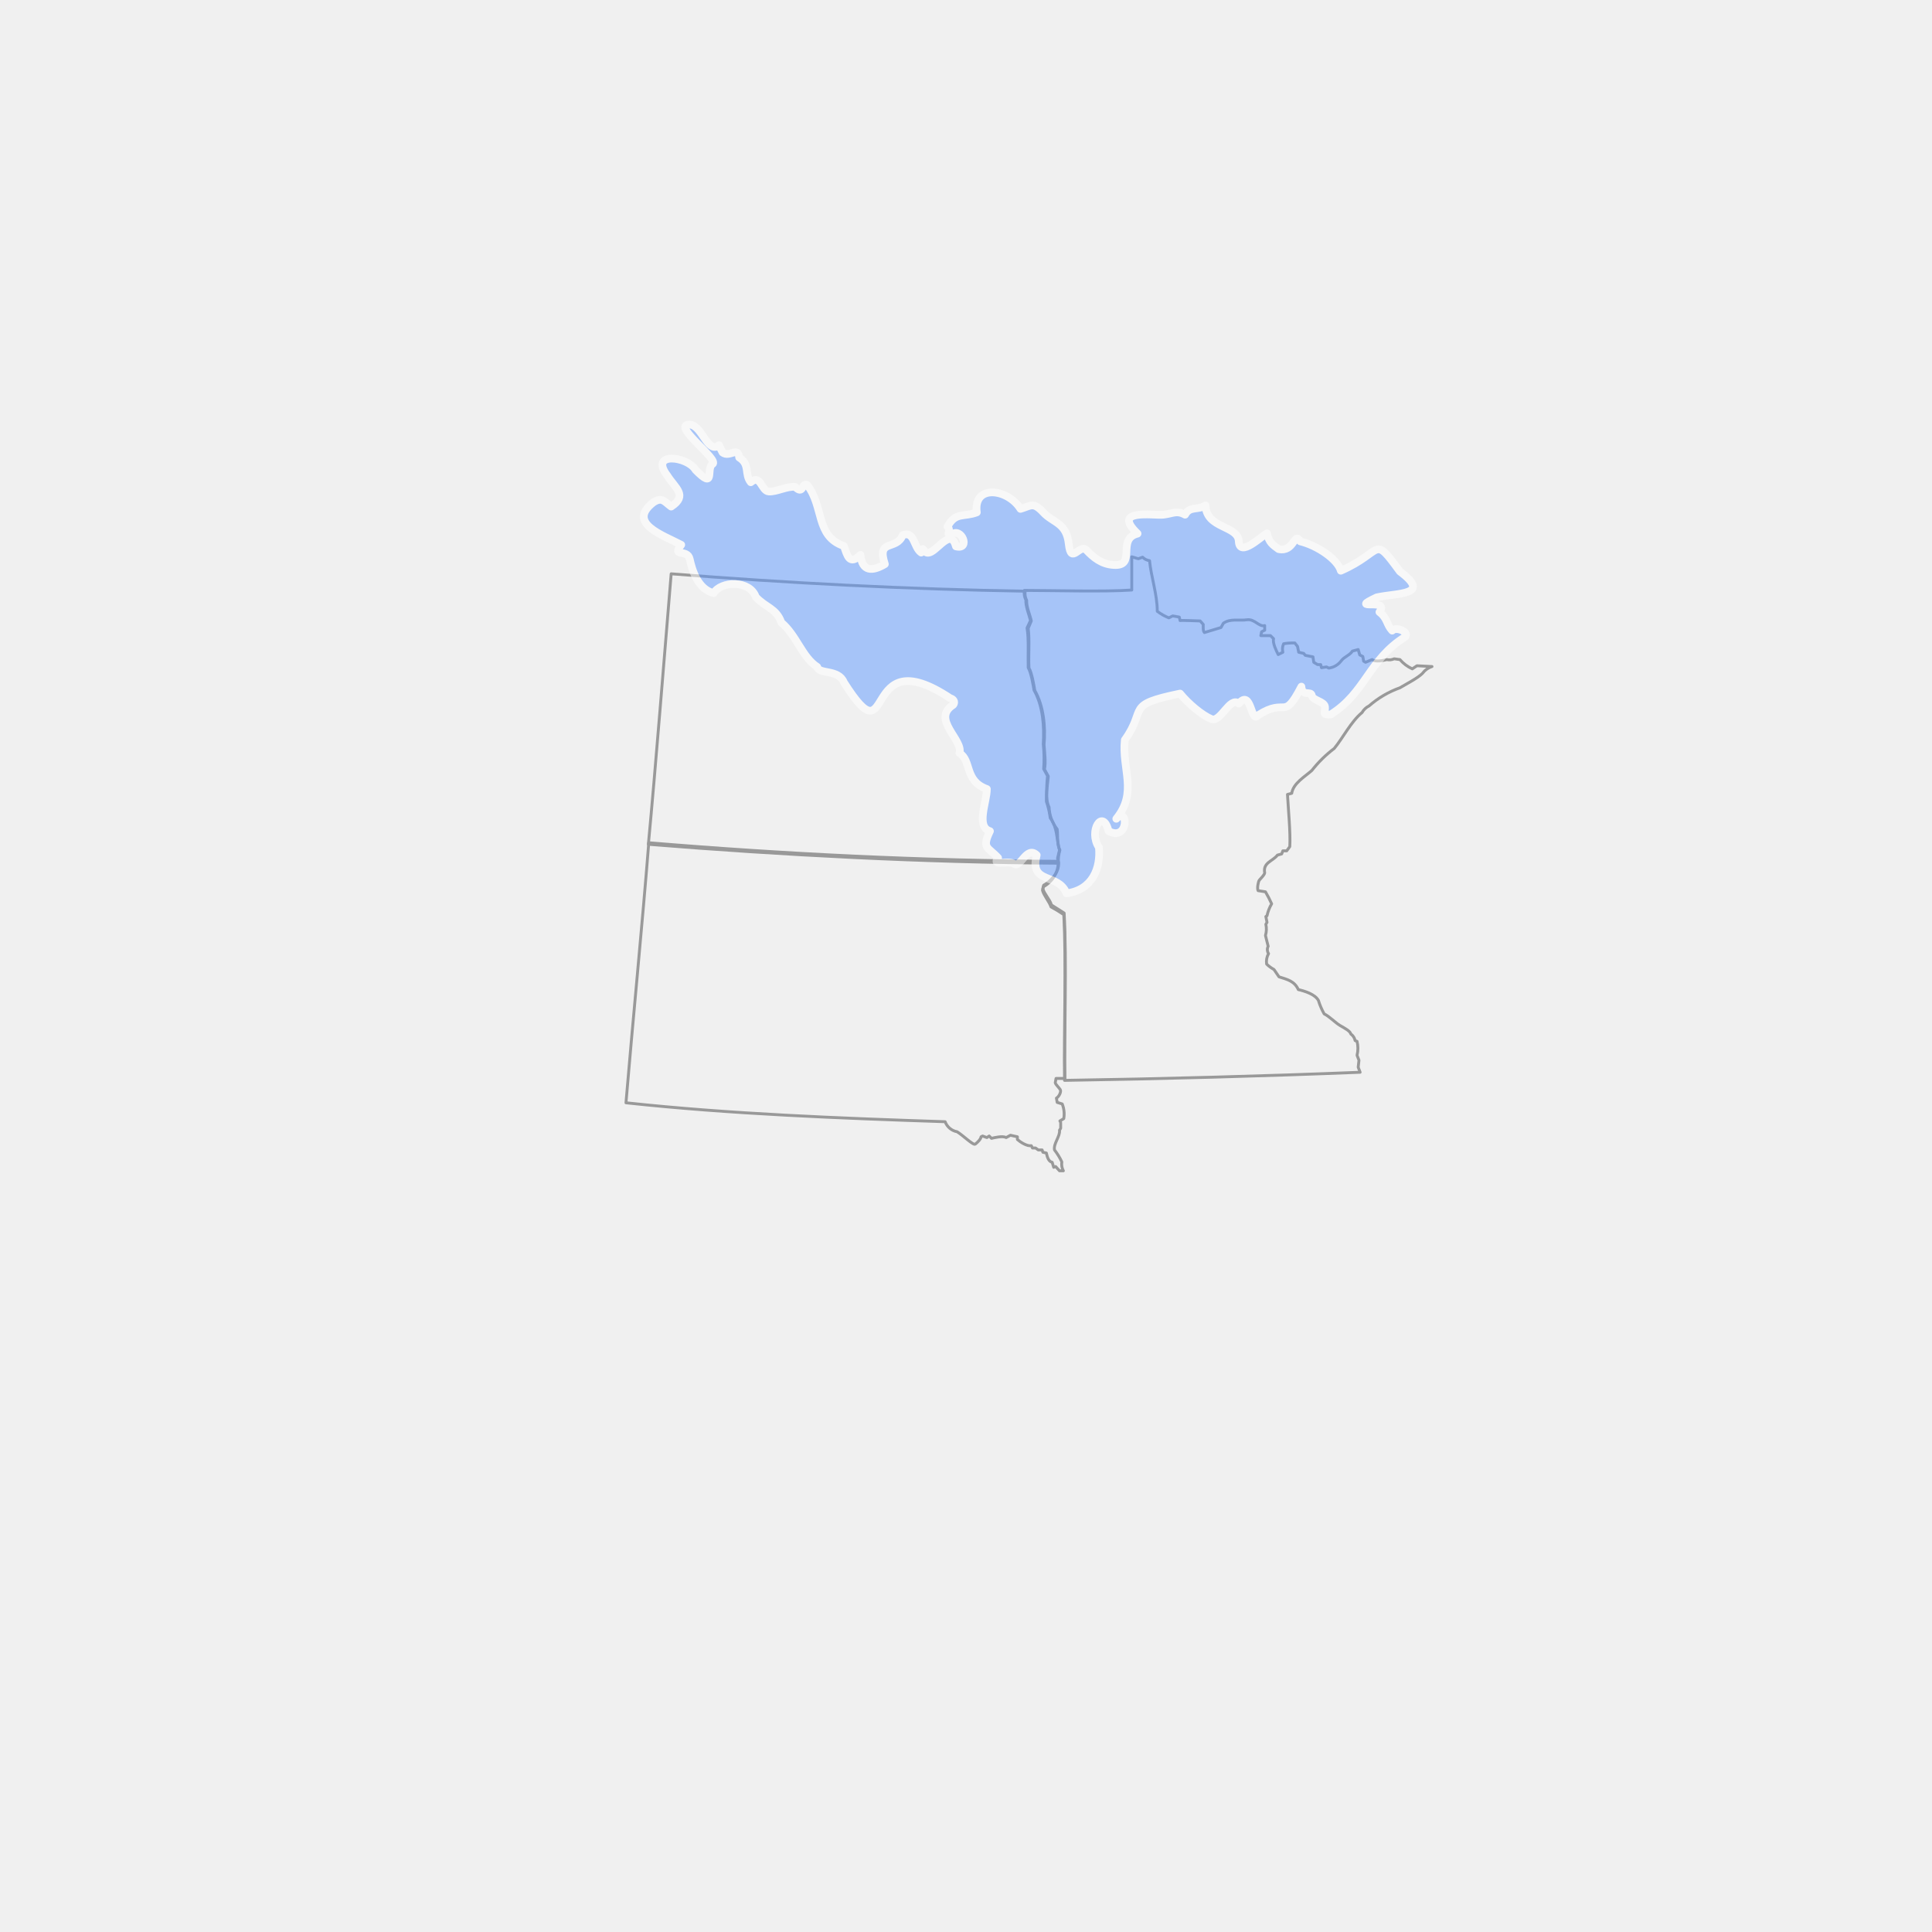
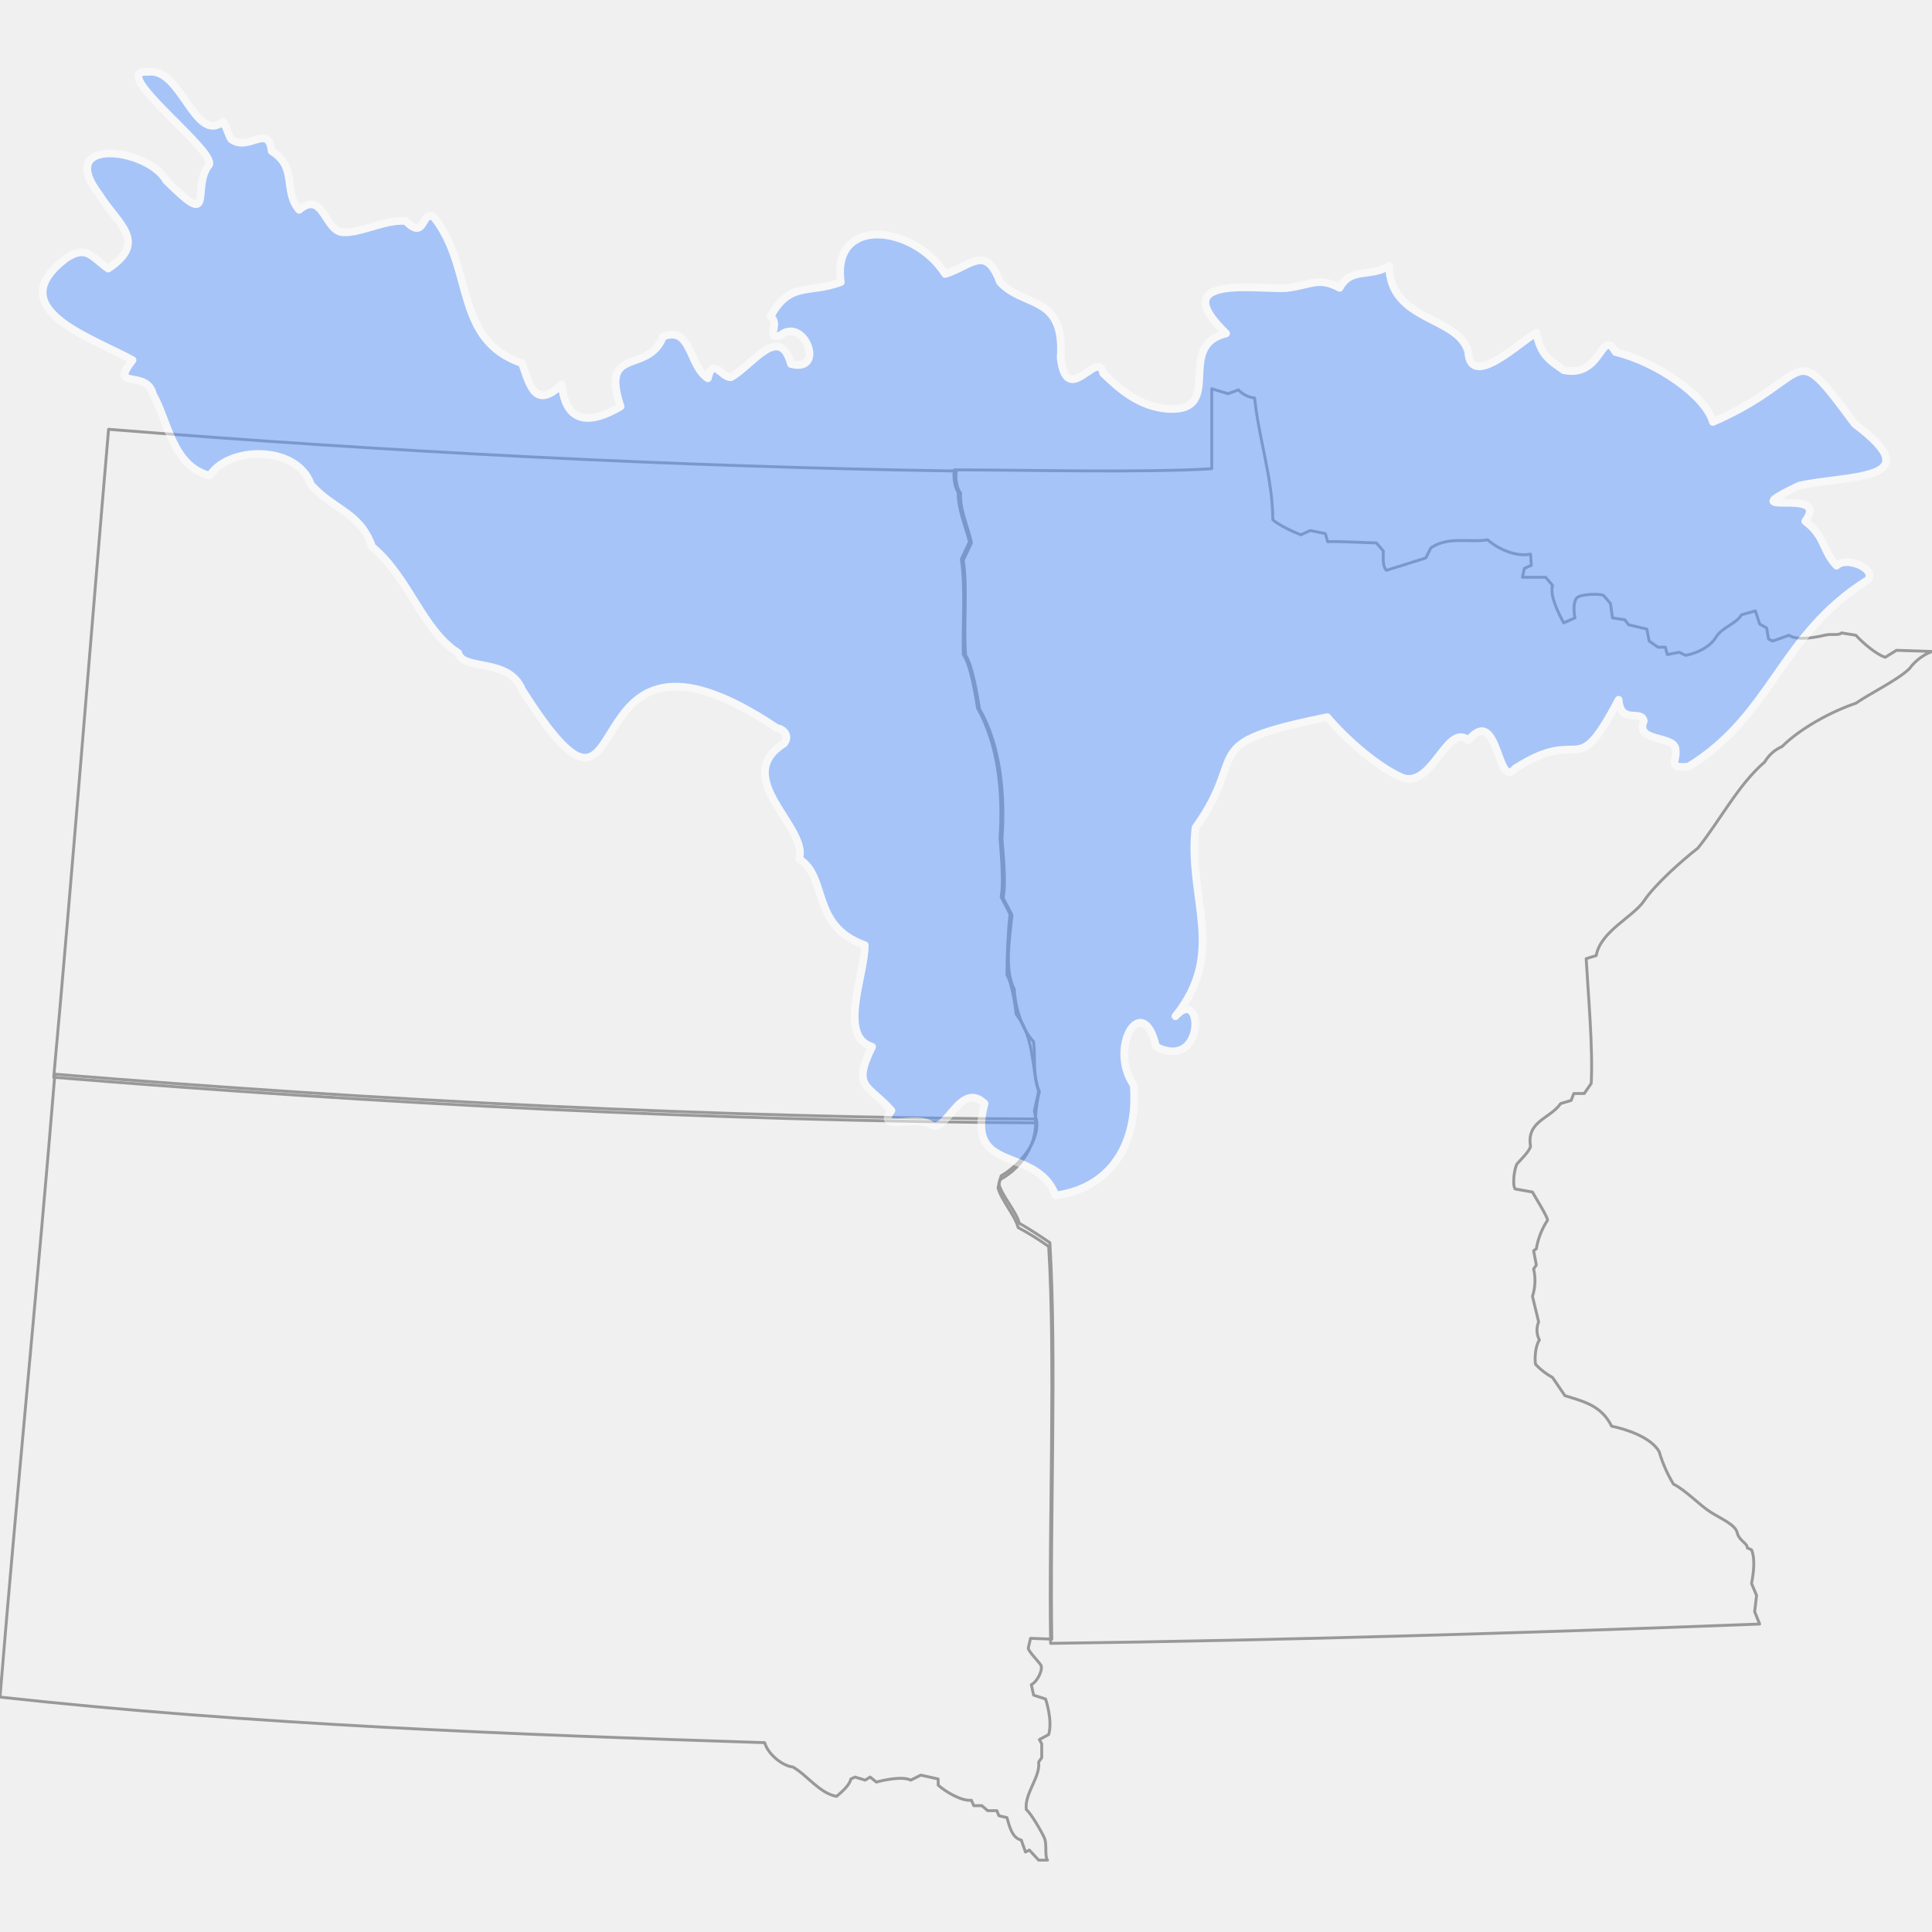
<svg xmlns="http://www.w3.org/2000/svg" width="500" height="500" viewBox="0 0 500 500">
  <defs>
    <style>
      .cls-1 {
        fill: none;
        stroke: #999;
        stroke-width: 0.75px;
      }

      .cls-1, .cls-3 {
        stroke-linejoin: round;
      }

      .cls-2 {
        opacity: 0.5;
      }

      .cls-3 {
        fill: #5c98ff;
        stroke: #fff;
        stroke-linecap: round;
        stroke-width: 2px;
      }
    </style>
  </defs>
  <g id="hucs">
    <g>
-       <path class="cls-1" d="M275.5,279.6c-.2-12.5.5-30.5-.2-42.9a36.2,36.2,0,0,0-3.3-2c-.4-1.3-1.9-3-2.2-4.3l.2-.9c2.6-1.4,4.4-4.5,3.7-7.4l.5-2.1c-.8-2.9-.5-5.8-2.4-8.3a20.7,20.7,0,0,0-1-4.3c0-1.7.1-4.9.3-6.6l-1-1.8a34.1,34.1,0,0,0-.1-6.4c.3-4.6-.1-10-2.4-14-.2-1.3-.8-4.7-1.5-5.8-.1-3.2.2-7.2-.3-10.3l.9-1.9c-.4-1.6-1.3-3.7-1.2-5.3a4.3,4.3,0,0,1-.4-2.5c7.2,0,20.6.4,27.8-.1v-8.6l1.7.5,1.1-.4a3.1,3.1,0,0,0,1.8.9c.4,4.2,2,8.7,2,13.1a12.8,12.8,0,0,0,3,1.7l1-.5,1.7.3.2.9c.6-.1,4.5.1,5.2.1l.8.9c0,.6-.1,1.7.3,2.1l4.3-1.3.6-1.1c1.8-1.3,4.1-.6,6.1-.9s3.1,1.9,4.6,1.5v1.2l-.8.4-.2,1h2.5l.8.8c-.3,1.1.7,3.1,1.2,4.1l1.2-.6a3.4,3.4,0,0,1,.2-2.2,14.6,14.6,0,0,1,2.9-.2l.7.9.3,1.5,1.3.3.4.5,2,.4.2,1.4,1,.6h.8l.2.8,1.3-.2.6.3a4.8,4.8,0,0,0,3.3-2c.7-.9,2.2-1.4,2.8-2.4l1.5-.4.4,1.4.8.4.2,1.2.5.3,1.7-.7c.9.7,3,.2,3.8,0a3,3,0,0,0,1.9-.2l1.5.2a9.3,9.3,0,0,0,3.2,2.4l1.2-.8,3.9.2a5.1,5.1,0,0,0-2.5,1.8c-1.2,1.2-4.3,2.8-5.8,3.7a24.8,24.8,0,0,0-8,4.7,4.2,4.2,0,0,0-1.8,1.7c-2.9,2.4-4.9,6.5-7.2,9.3a31.3,31.3,0,0,0-5.8,5.7c-1.8,1.6-4.8,3.3-5.2,5.9l-1.1.3c.2,3.8.8,9.8.6,13.5l-.8,1.1H332l-.3.8-1.1.3c-1.2,1.6-3.8,1.9-3.3,4.6-.1.6-1.1,1.5-1.4,1.9s-.6,2.2-.3,2.7l1.9.3a30.7,30.7,0,0,1,1.6,3.1,10.5,10.5,0,0,0-1.2,3.1l-.3.2.3,1.5-.3.5a5.7,5.7,0,0,1-.1,2.9l.7,2.8a1.9,1.9,0,0,0,.1,1.9,4.2,4.2,0,0,0-.5,2.7,8.5,8.5,0,0,0,1.9,1.4l1.3,1.9c2.2.7,4,1.1,5,3.3,1.7.4,4.3,1.2,5.2,2.8a17.6,17.6,0,0,0,1.5,3.5c1.3.6,2.9,2.3,4.1,3s2.6,1.4,2.8,2.2a2.7,2.7,0,0,1,1.1,1.7l.5.2a7.3,7.3,0,0,1,0,3.6l.5,1.3-.2,1.8.5,1.3C327,278.5,300.9,279.2,275.5,279.6Z" />
-       <path class="cls-1" d="M167.8,218.5c1.8-19,4.3-50.8,5.9-70,30,2.4,61.6,4,91.6,4.5a4.1,4.1,0,0,0,.4,2.4c-.1,1.7.9,3.8,1.2,5.3l-.8,1.9c.4,3.1,0,7.1.2,10.3.7,1.1,1.3,4.5,1.5,5.8,2.3,4,2.8,9.4,2.4,14,.1,1.7.5,4.7.1,6.4l1,1.8c-.2,2.3-.9,5.9.2,8a9.7,9.7,0,0,0,2.1,5.7c.2,1.7-.1,4,.7,5.4a9.9,9.9,0,0,0-.4,3.4C239.1,223.2,202.5,221.3,167.8,218.5Z" />
-       <path class="cls-1" d="M275.2,303h-1l-1-1.1-.5.2-.4-1.3c-1-.2-1.3-1.5-1.5-2.4l-.9-.2-.2-.6h-1l-.7-.5h-.8l-.3-.6c-1.1.2-2.8-.9-3.6-1.6v-.7l-1.8-.4-1.1.6c-.9-.5-3,0-3.8.2l-.6-.6-.6.4-1.1-.4-.4.2c-.1.7-1,1.5-1.5,1.9s-3.2-2.3-4.7-3.2a4.1,4.1,0,0,1-3.1-2.6c-27.1-.9-55.8-2-82.6-4.9,1.8-21.5,4.2-45.8,5.9-67.3,34.7,2.9,71.3,4.7,106,4.8.5,2.5-1.8,5.1-3.8,6.2l-.2.9c.3,1.3,1.9,2.9,2.2,4.2l3.3,2.1c.7,12.5,0,30.3.2,42.8h-2.3l-.2,1.1c.1.5,1,1.3,1.3,1.8s-.3,1.8-1,2.2l.2,1.1,1.3.4a7,7,0,0,1,.4,3.8l-1,.6.2.4v1.5l-.3.5c.2,1.6-1.6,3.4-1.3,5.1a16.1,16.1,0,0,1,1.9,3.1A3.6,3.6,0,0,0,275.2,303Z" />
+       <path class="cls-1" d="M271.9,425.3c-.5-30,1.3-73-.5-102.7a69.8,69.8,0,0,0-7.9-4.9c-.8-3.2-4.4-7.1-5.2-10.3l.5-2.1c6.3-3.4,10.5-10.7,8.9-17.8l1.1-5c-1.9-6.8-1.1-13.9-5.8-20-.3-2.3-1.1-8.1-2.4-10.2,0-3.9.3-11.8.8-15.7l-2.3-4.5c.7-3.9,0-11.3-.3-15.2.8-11.1-.3-23.9-5.8-33.6-.5-3.2-1.8-11.3-3.7-13.9-.2-7.7.6-17.4-.5-24.7l2.1-4.5c-1-3.9-3.1-8.9-2.9-12.8-1-1.3-1.3-4.2-1-5.8,17.3,0,49.3.8,66.6-.3V100.6l4.2,1.3,2.7-1a6.8,6.8,0,0,0,4.2,2.1c1,10.2,4.7,21,4.7,31.5,1.3,1.3,5.8,3.4,7.3,3.9l2.4-1.1,3.9.8.6,2.1c1.5-.2,10.7.3,12.6.3l1.8,2.1c0,1.3-.3,3.9.8,5l10.2-3.2,1.3-2.6c4.5-3.1,10-1.3,14.7-2.1,2.7,2.4,7.4,4.5,11.1,3.7l.2,2.9-1.8.8-.5,2.3h6l1.8,2.1c-.8,2.6,1.6,7.4,2.9,9.7l2.9-1.3c-.3-1.3-.5-4.2.5-5.2s6.1-1.1,6.9-.6l1.8,2.1.5,3.7,3.2.5,1,1.3,4.7,1.1.6,3.1,2.3,1.6H431l.5,1.9,3.1-.6,1.6.8c2.9-.5,6.3-2.1,7.9-4.7s5.2-3.4,6.6-5.8l3.6-1,1.1,3.4,1.8,1,.5,2.9,1.1.5,4.2-1.5c2.1,1.5,7.1.5,9.2,0s3.4.2,4.4-.6l3.7.6c1.6,1.8,5.3,5,7.6,5.7l2.9-1.8,9.2.3a12.9,12.9,0,0,0-5.8,4.4c-2.9,2.9-10.5,6.6-13.9,9-6.3,2.1-14.4,6.5-19.1,11.2a9.7,9.7,0,0,0-4.5,4c-6.8,5.8-11.8,15.5-17.3,22.3-4,3.1-11.1,9.4-13.9,13.6s-11.3,7.9-12.4,14.2l-2.6.8c.5,8.9,1.8,23.4,1.3,32.3L410,283h-2.7l-.7,1.8-2.7.8c-2.8,4-8.9,4.5-7.8,11.1-.3,1.3-2.7,3.6-3.4,4.4s-1.4,5.3-.6,6.6l4.5.8c.5,1,3.9,6.3,3.9,7.3a19.1,19.1,0,0,0-2.9,7.4l-.7.5.7,3.7-.7,1a13.2,13.2,0,0,1-.3,7.1l1.6,6.6a5.5,5.5,0,0,0,.2,4.7c-1,1.3-1.3,4.7-1,6.3a17.9,17.9,0,0,0,4.4,3.4l3.2,4.7c5.2,1.6,9.4,2.6,12.1,7.9,3.9.8,10.2,2.9,12.3,6.6a34.7,34.7,0,0,0,3.7,8.4c3.1,1.5,6.8,5.5,9.7,7.3s6.3,3.2,6.8,5.3,2.6,2.6,2.6,3.9l1.1.5c1,2.4.5,6.1,0,8.7l1.3,3.1-.5,4.2,1.3,3.2C395.3,422.6,332.8,424.5,271.9,425.3Z" />
+       <path class="cls-1" d="M13.9,278.8c4.2-45.4,10.2-121.5,14.2-167.7,71.9,5.8,147.5,9.7,219.4,10.8-.3,1.5,0,4.4,1.1,5.7-.3,4.2,2.1,9.2,2.8,12.9l-2.1,4.5c1.1,7.3,0,17,.6,24.6,1.8,2.6,3.1,10.8,3.6,13.9,5.6,9.7,6.6,22.6,5.8,33.6.3,4,1.1,11.3.3,15.3l2.3,4.4c-.5,5.5-2.1,14.2.6,19.2.2,4.4,1.8,10.2,5,13.6.5,4-.3,9.5,1.5,12.9-.5,1.8-1.3,6.3-.8,8.1C184.8,290.1,97.1,285.6,13.9,278.8Z" />
+       <path class="cls-1" d="M271.1,481.4h-2.3l-2.4-2.6-1,.5-1.1-3.1c-2.4-.5-3.1-3.7-3.7-5.8l-2.1-.5-.5-1.3h-2.4l-1.5-1.3H252l-.6-1.4c-2.6.3-6.8-2.3-8.6-3.9v-1.6l-4.5-1-2.6,1.3c-2.1-1.1-7.1,0-8.9.5l-1.6-1.3-1.3.8-2.6-.8-1.1.5c-.3,1.6-2.4,3.4-3.7,4.5-4.4-.8-7.6-5.5-11.3-7.6-2.8-.3-6.5-3.4-7.3-6.3C133.1,448.9,64.3,446.3,0,439.2,4.2,387.7,10,329.5,14.2,278c83.2,6.8,170.8,11.3,254,11.6,1.1,5.7-4.4,12-9.1,14.7l-.6,2.1c.8,3.1,4.5,7.1,5.3,10.2,2.1,1.1,6,3.7,7.9,5,1.8,29.9,0,72.7.5,102.6l-5.5-.2-.6,2.6c.3,1,2.4,3.1,3.2,4.2s-.8,4.4-2.4,5.2l.6,2.7,3.1,1c.8,2.6,1.6,6.3.8,9.2l-2.4,1.3.6,1.1v3.6l-.8,1.1c.5,3.9-3.7,8.1-3.2,12.3,1.3,1.1,4,5.8,4.7,7.4S270.3,480.4,271.1,481.4Z" />
      <g id="_09" data-name="09" class="cls-2">
-         <path class="cls-3" d="M362.3,147.9c-7.2-9.8-4.1-5.1-15.3-.2-.8-2.9-6-6.5-10.5-7.6-1.6-2.7-1.5,2.9-5.6,2-1.5-1.1-2.5-1.7-3-4.1-1.6.9-7.1,6.3-7.3,2.1s-8.4-3.2-8.6-9.3c-2,1.3-4.1.1-5.3,2.4-2.2-1.2-3.1-.3-5.6,0s-13.6-1.7-6.7,4.9c-5.6,1.4,0,8.6-6.3,8.1-3-.2-5.1-1.9-6.9-3.8s-4,4-4.6-1.6-4-5.4-6.6-8.2-3.2-1.7-5.9-.9c-3.3-5.3-12.3-6.4-11.3.9-3.4,1.3-5.5-.2-7.6,3.7,1.1.9-.6,2.4,1,2.1,2.6-2.2,5.1,4,1.2,3-1.2-4.5-4.2.2-6.4,1.4s-2-2.3-2.6.2c-2-1.4-1.7-5.7-4.8-4.5-1.6,4.1-6.8.8-4.6,7.5-3.2,1.9-5.9,2-6.3-2.4-2.9,2.8-3.4.2-4.3-2.3-7.4-2.5-5.1-10.2-9.5-15.8-1.5-.7-.9,2.7-3.1.5-2.2-.2-4.8,1.3-6.8,1.2s-2.1-4.6-4.7-2.4c-1.7-2.1-.1-4.6-3-6.4-.3-3-2.5.1-4.3-1.3a16.3,16.3,0,0,1-.9-1.9c-3.1,2.5-4.5-5.9-8.1-5.3s8.2,9.1,6.4,10.2.9,6.9-4.4,1.5c-2-3.5-12.1-4.8-7.3,1.5,2,3.2,5.4,5.1,1,8-1.7-1.2-2.3-2.6-4.6-1.1-7,5.4,2.5,8.5,7.2,11-2.6,3.4,1.6.9,2.2,3.7s2.1,7.8,6.2,8.8c1.9-3.2,9.4-3.4,10.9,1,2.6,2.8,5.3,2.9,6.6,6.6,4,3.4,5.4,9,9.3,11.5.4,2,5.5.5,6.9,4,13.4,21.1,3.9-11.6,27.5,4.1.8.2,1.4.9.8,1.7-5.8,3.7,2.7,9.1,1.6,12.5,3.2,1.9,1.2,7.2,7.1,9.3,0,3.3-2.9,9.8.8,10.9-2.2,4.5-.5,4.1,2.1,6.9-1.8,2.4,2.6.5,4.2,1.6s3.2-4.8,5.8-2.3c-2,7.7,5.6,4.5,7.7,9.9,6.8-.9,8.9-6.6,8.4-11.9-2.8-4.2,1-10.3,2.5-4.2,5.3,2.8,5.1-6.6,2-3.2,5.6-6.9,1.4-12.8,2.2-20.4,5.9-8.2-.2-9,14.3-12,2.2,2.7,5.7,5.6,8.1,6.6s4.8-6,7.1-4c3.3-4,3.1,5.4,5,3,7.5-4.8,6.4,1.8,11.2-7.4.2,2.7,2.5,1,2.7,2.3s3.2,1.5,3.4,2.9-1,2.2,1.5,2c9-5.6,9.8-14.2,19.3-20.1,1-1.3-2.4-2.7-3.4-1.6-1.5-1.6-1.2-3.2-3.3-4.8,2.9-3.9-8.5-.1-.7-3.8C361.7,153.4,370.6,154.1,362.3,147.9Z" />
+         <path class="cls-3" d="M480,109.7c-17.3-23.4-10-12.1-36.7-.5-1.9-6.8-14.5-15.5-25.2-18.1-3.7-6.6-3.4,6.8-13.4,4.7-3.7-2.6-6-3.9-7.1-9.7-3.9,2.1-17.1,14.9-17.6,5-2.6-9.5-20.2-7.6-20.5-22.3-4.9,3.1-9.9.2-12.8,5.7-5.3-2.9-7.4-.8-13.4,0s-32.5-4.2-16,11.8c-13.4,3.2,0,20.5-15.2,19.5-7.1-.6-12.1-4.8-16.6-9.2-1.3-6.6-9.4,9.4-11-4,1.1-16.5-9.4-12.8-15.7-19.6-3.7-10-7.7-4-14.2-2.1-7.9-12.6-29.4-15.3-27,2.1-8.2,3.1-13.2-.3-18.2,8.9,2.7,2.1-1.5,5.8,2.4,5,6.3-5.3,12.1,9.7,2.9,7.3-2.9-10.7-10.2.5-15.5,3.4-2.4.3-4.7-5.5-6,.3-5-3.2-4.2-13.7-11.6-10.8-3.9,10-16.3,2.1-11,18.1-7.6,4.5-14.2,4.8-15.2-5.7-6.9,6.5-8.2.5-10.3-5.5-17.8-6.1-12.3-24.5-22.8-37.8-3.4-1.9-2.1,6.3-7.3,1-5.3-.5-11.6,3.2-16.3,2.9s-5-11-11.3-5.8c-4.2-5-.3-11-7.1-15.2-.8-7.3-6,.3-10.5-3.1-.8-1.4-1.3-3.5-2.1-4.5-7.3,5.8-10.8-14.2-19.4-12.9C27,17.8,58,40.4,53.8,43c-4.2,6.1,2.1,16.6-10.8,3.7-4.7-8.4-28.9-11.5-17.3,3.7C30.4,58,38.5,62.5,28,69.5c-4.1-2.8-5.5-6.3-11-2.6C.2,79.8,23.1,87.1,34.3,93.2c-6.3,8.1,3.7,2.1,5.3,8.9,3.9,6.8,5,18.6,14.7,21,4.7-7.6,22.6-8.1,26.2,2.4,6.3,6.8,12.6,7,15.8,16,9.7,8.1,12.9,21.5,22.3,27.5,1.1,4.7,13.1,1.1,16.5,9.5,32.1,50.6,9.5-27.9,65.9,9.9,1.9.3,3.4,2.1,1.9,4-14,8.9,6.5,21.8,3.9,29.9,7.6,4.7,2.9,17.3,17,22.3,0,7.9-7,23.6,1.9,26.3-5.3,10.7-1.1,9.7,5,16.5-4.2,5.8,6.3,1,10.2,3.7s7.6-11.6,13.9-5.5c-5,18.6,13.4,10.7,18.4,23.8,16.3-2.3,21.3-16,20.2-28.6-6.8-9.9,2.4-24.6,5.8-9.9,12.8,6.5,12.3-16.1,5-7.9,13.4-16.6,3.1-30.5,5.2-48.8,14.2-19.7-.5-21.6,34.1-28.6,5.3,6.3,13.7,13.3,19.5,15.7,7.8,2.6,11.5-14.4,17-9.7,7.9-9.5,7.4,13.1,12.1,7.3,17.8-11.5,15.2,4.2,26.8-17.8.5,6.6,6,2.4,6.5,5.5-2.3,5.5,7.6,3.7,8.2,7.1s-2.4,5.2,3.4,4.7c21.8-13.4,23.6-34.1,46.4-48.3,2.4-2.9-5.7-6.3-8.1-3.7-3.7-3.9-2.9-7.6-8.1-11.5,7-9.4-20.3-.3-1.6-9.2C478.4,122.8,500,124.7,480,109.7Z" />
      </g>
    </g>
  </g>
</svg>
